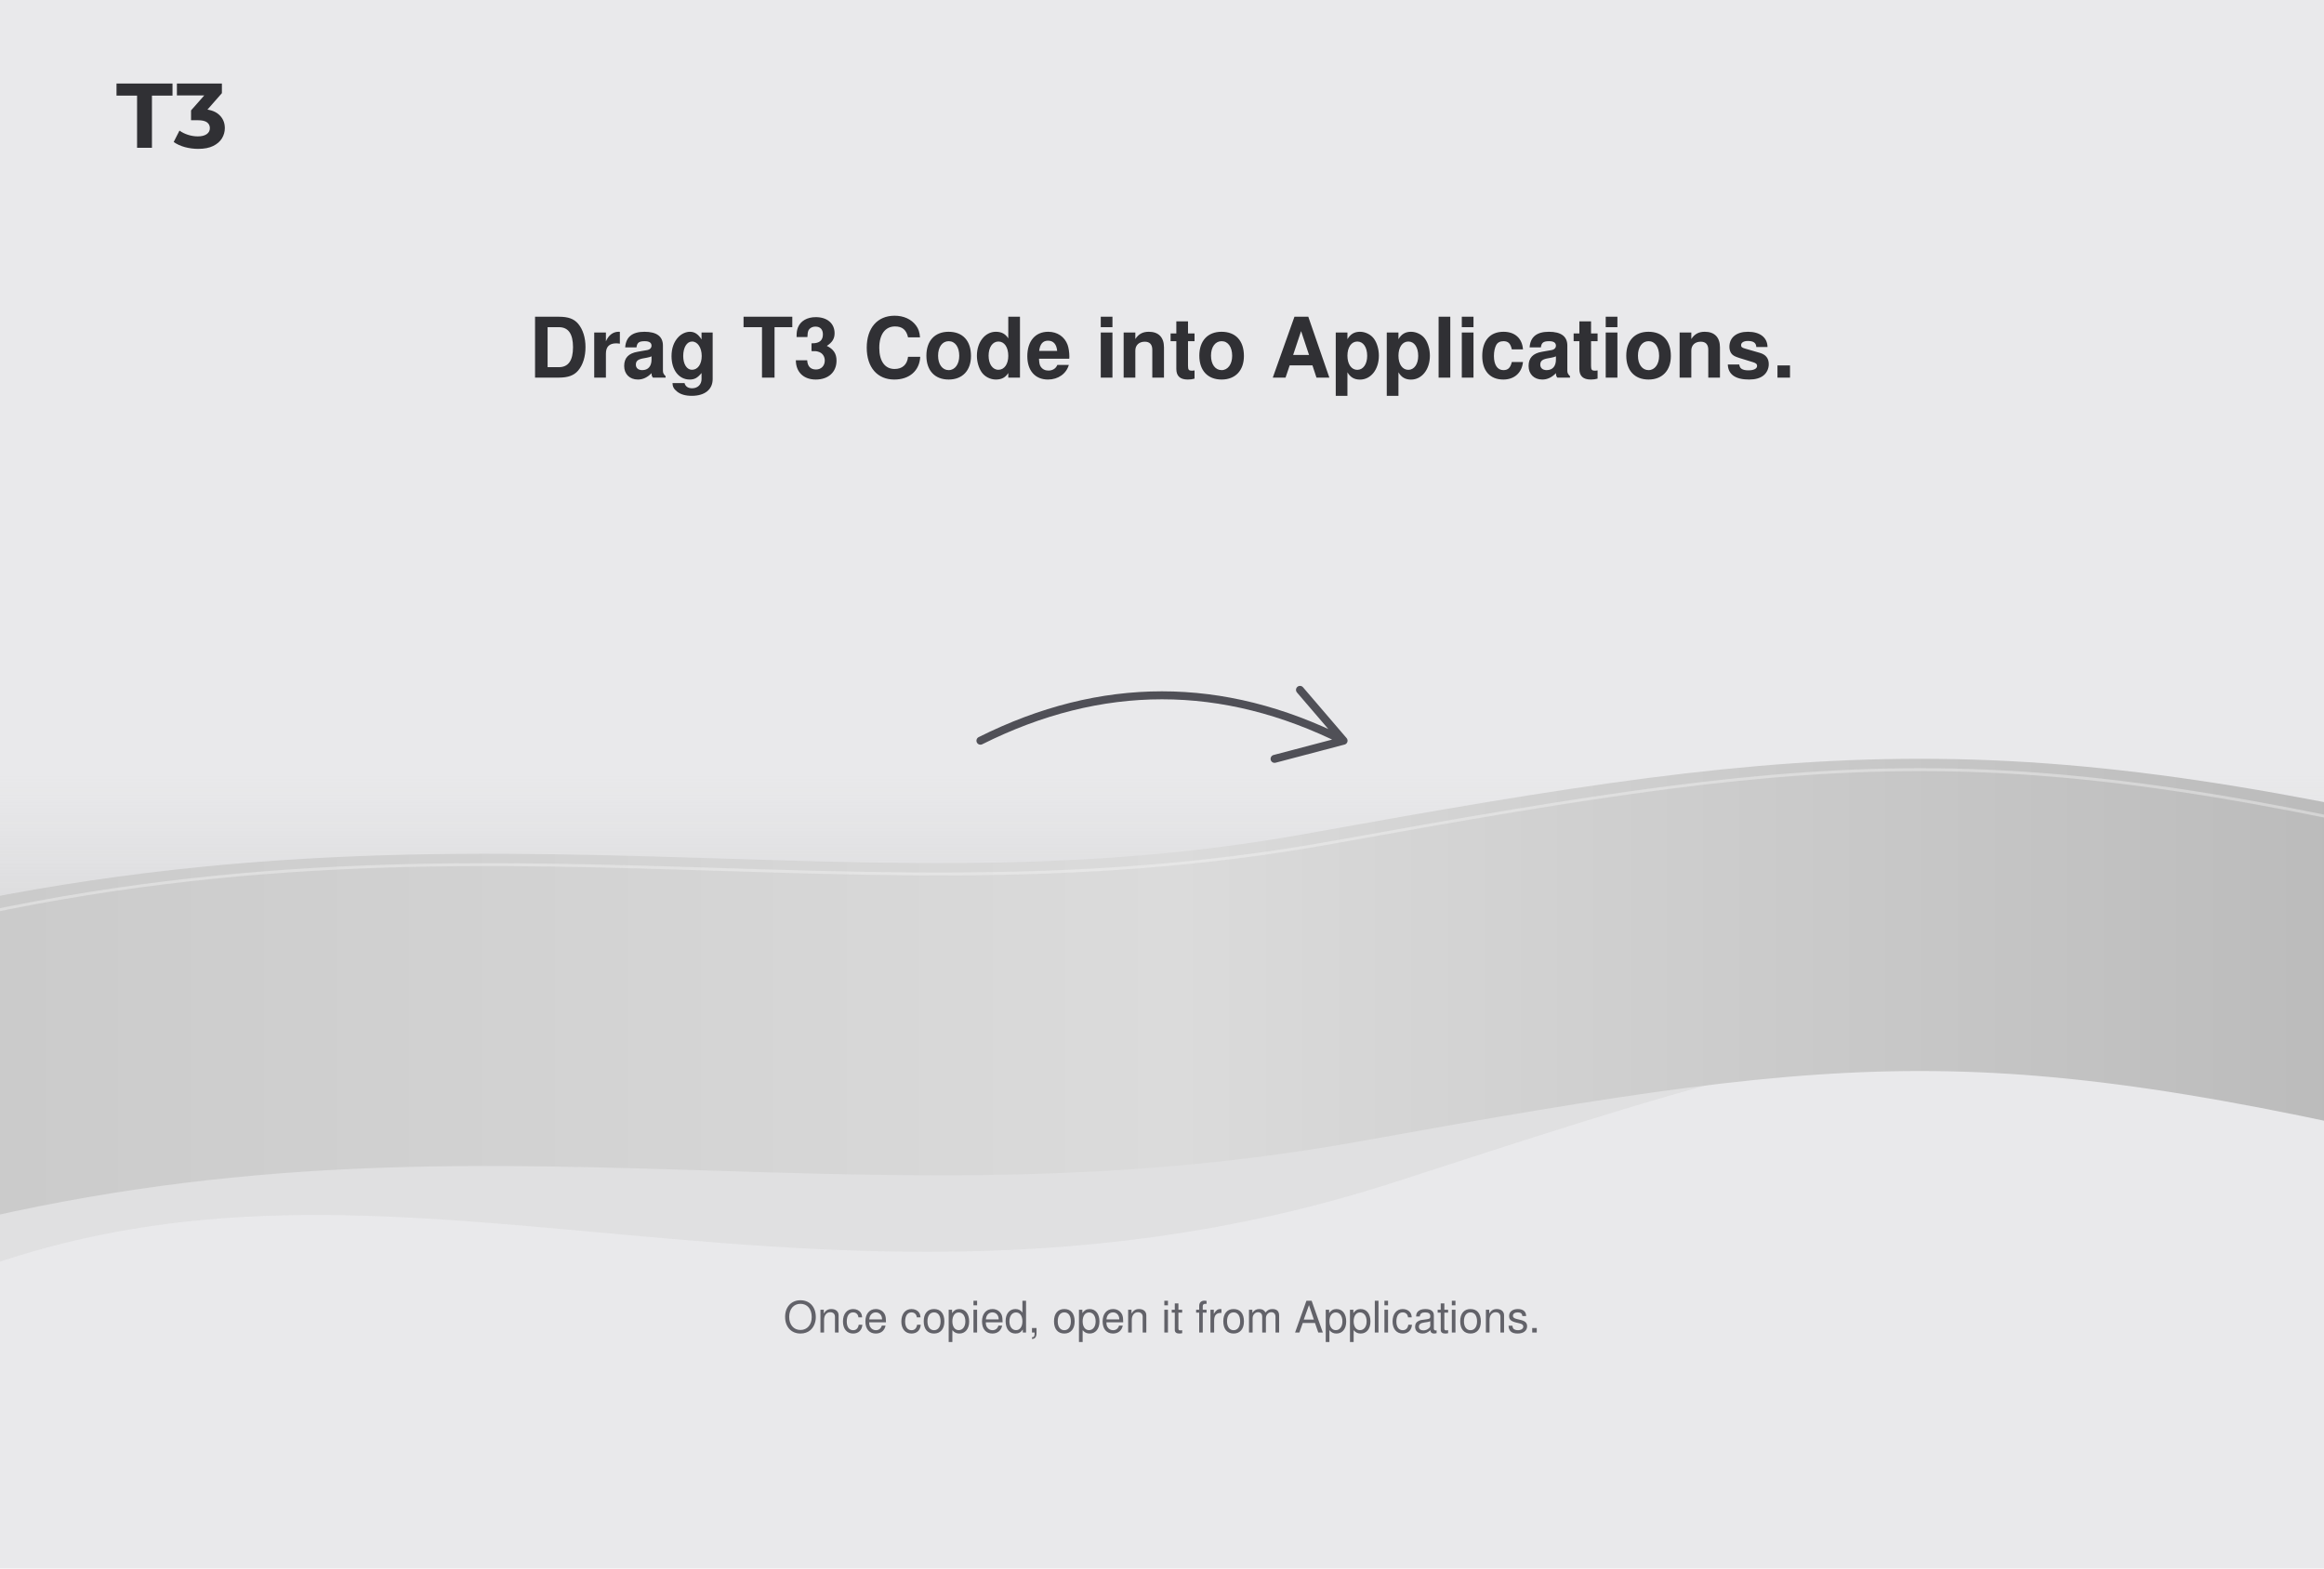
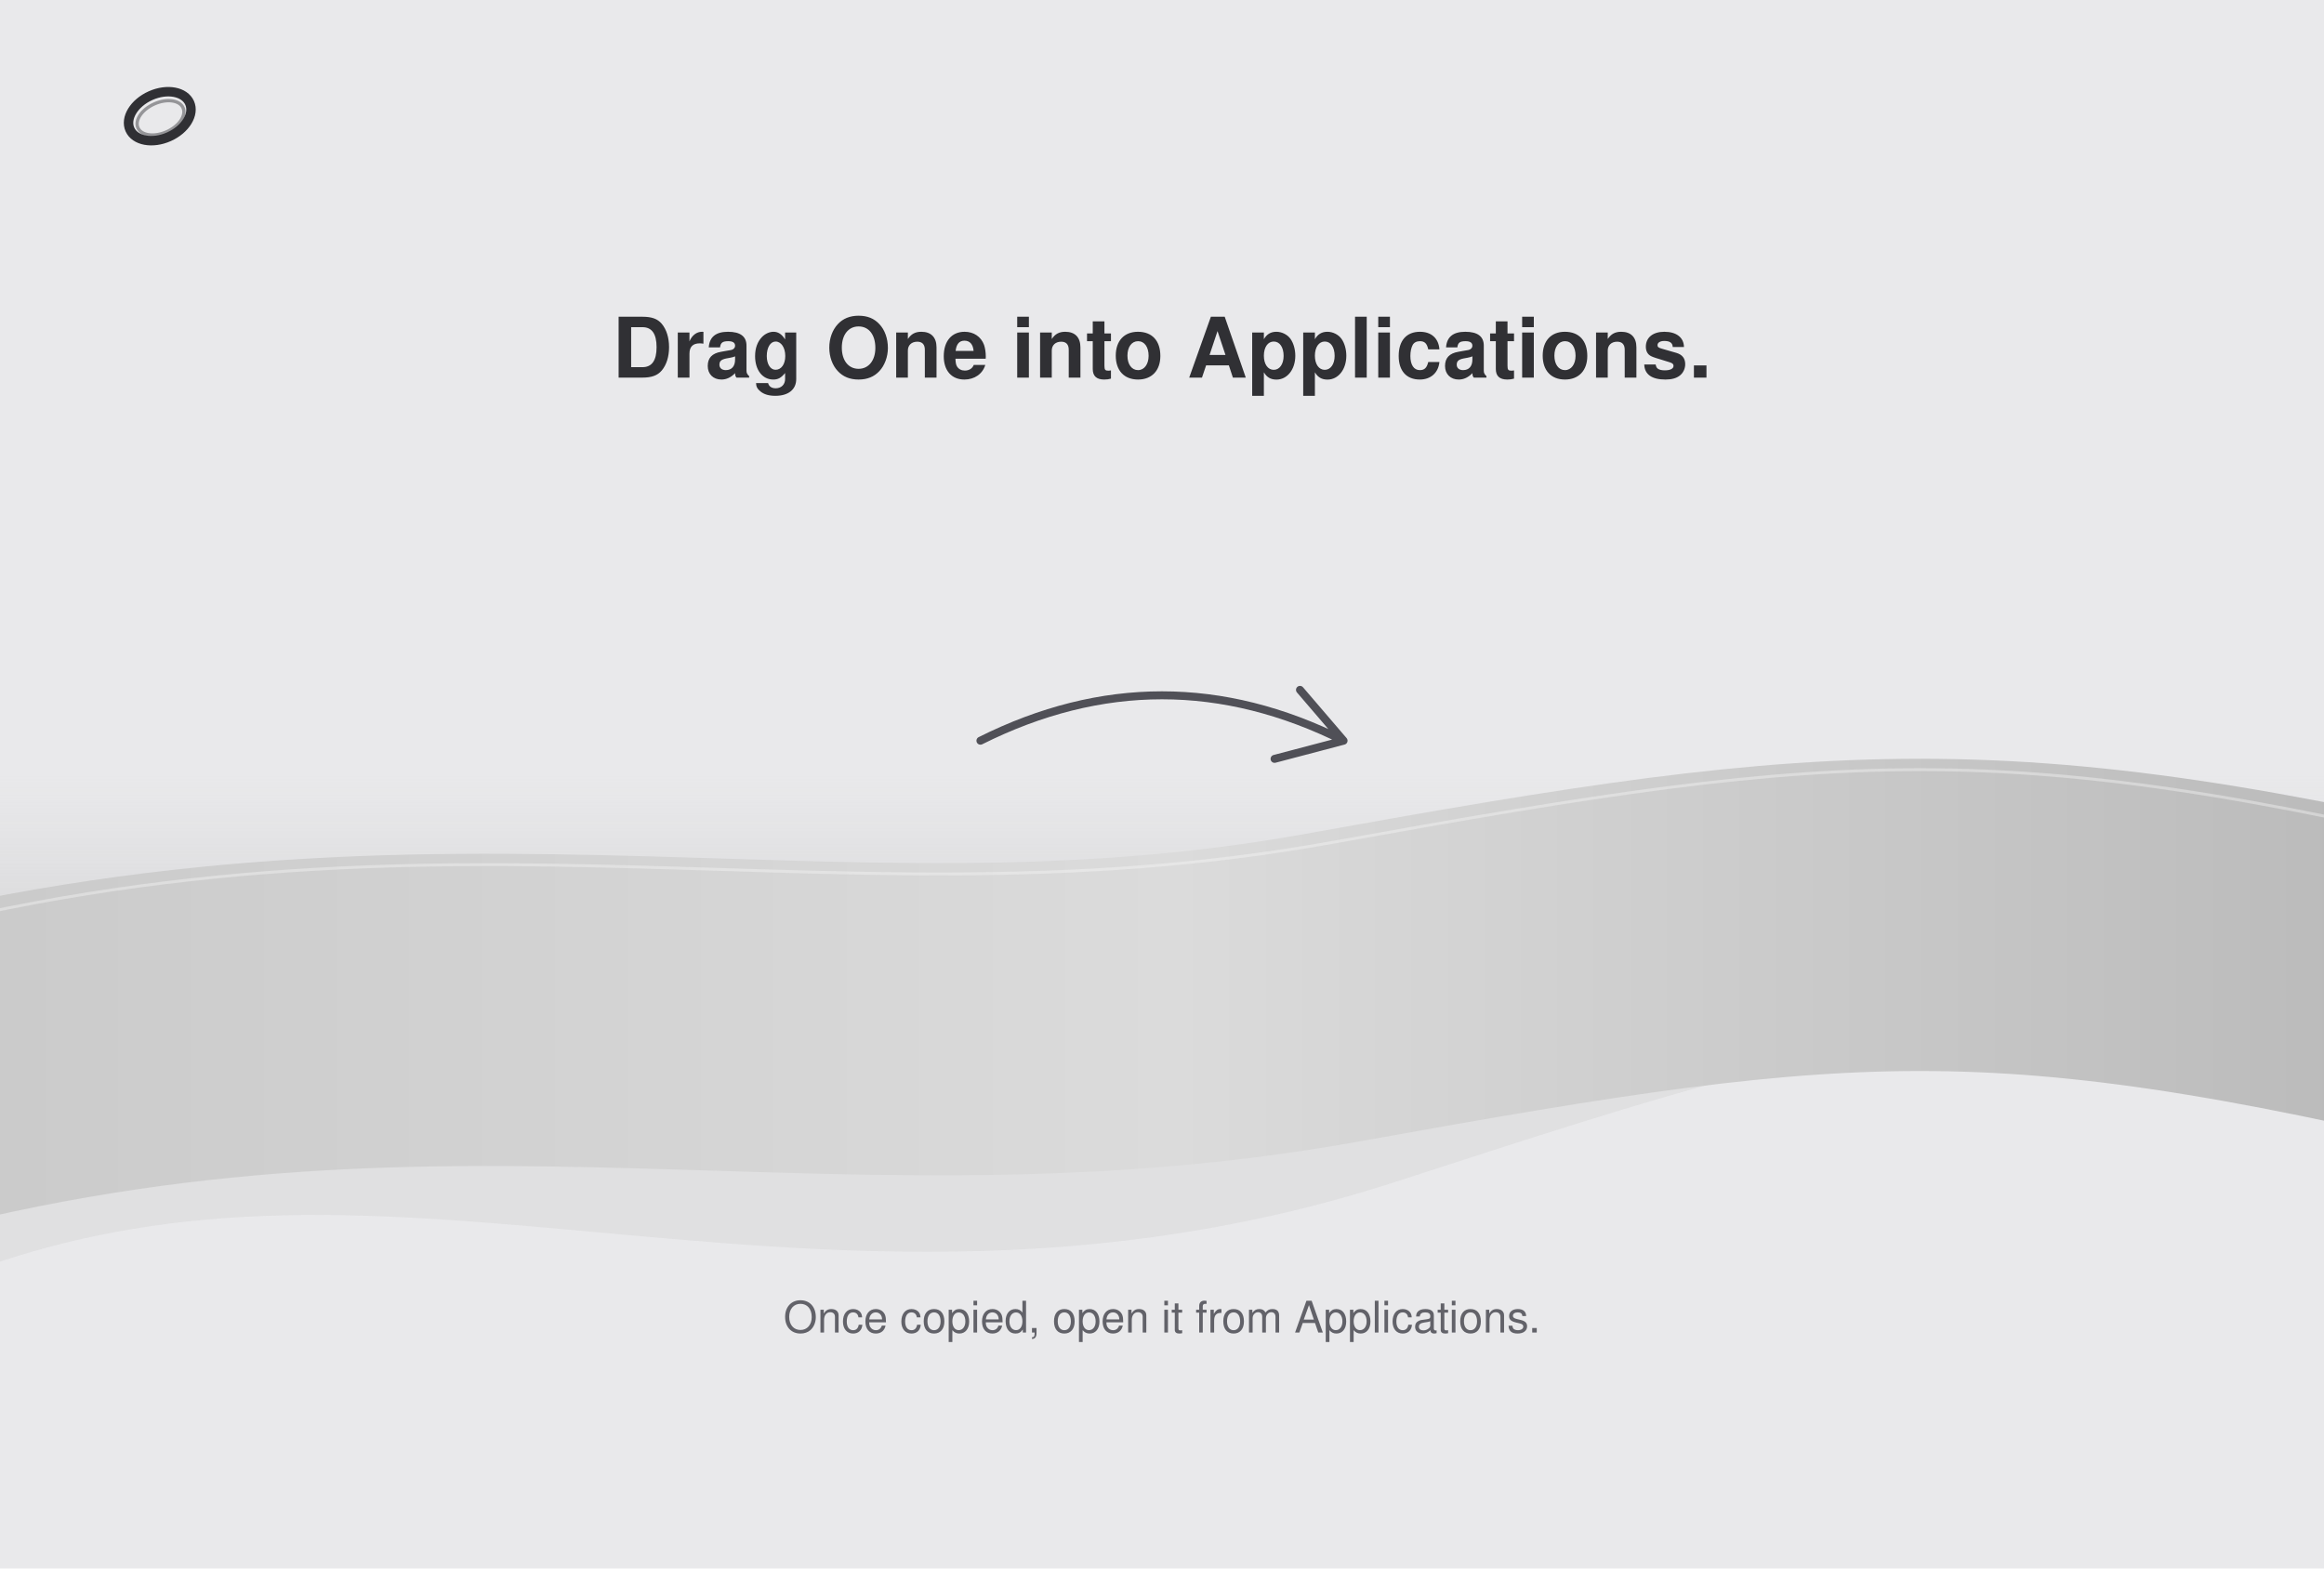
<svg xmlns="http://www.w3.org/2000/svg" width="1280" height="864" viewBox="0 0 640 432">
  <defs>
    <linearGradient id="veil" x1="0" y1="0" x2="0" y2="1">
      <stop stop-color="#B7B7B7" stop-opacity="0" />
      <stop offset=".55" stop-color="#A5A5A5" stop-opacity=".24" />
      <stop offset="1" stop-color="#D1D1D1" stop-opacity=".4" />
    </linearGradient>
    <linearGradient id="silk" x1="0" y1="0" x2="1" y2="0">
      <stop stop-color="#C8C8C8" />
      <stop offset=".5" stop-color="#DBDBDB" />
      <stop offset="1" stop-color="#B5B5B5" />
    </linearGradient>
  </defs>
  <rect width="640" height="432" fill="#E9E9EB" />
  <path d="M-60 293C95 220 214 304 362 256S559 191 707 257" stroke="url(#veil)" stroke-width="146" fill="none" opacity="1" stroke-linecap="round" stroke-linejoin="round" />
  <path d="M-60 306C113 252 223 298 367 272S553 242 707 280" stroke="url(#silk)" stroke-width="86" fill="none" opacity="1" stroke-linecap="round" stroke-linejoin="round" />
  <path d="M-60 266C113 212 223 258 367 232S553 202 707 240" stroke="#F5F5F5" stroke-width="0.8" fill="none" opacity="0.42" stroke-linecap="round" stroke-linejoin="round" />
-   <svg x="32" y="23" width="30" height="18" viewBox="15.531 37 94.394 56.96" fill="#303034">
-     <path d="M33.451 93V47.56H15.531V37H64.331V47.56H46.411V93H33.451ZM86.725 93.96C82.832 93.96 78.965 93.453 75.125 92.44C71.285 91.373 68.032 89.88 65.365 87.96L70.405 78.04C72.539 79.587 75.019 80.813 77.845 81.72C80.672 82.627 83.525 83.08 86.405 83.08C89.659 83.08 92.219 82.44 94.085 81.16C95.952 79.88 96.885 78.12 96.885 75.88C96.885 73.747 96.059 72.067 94.405 70.84C92.752 69.613 90.085 69 86.405 69H80.485V60.44L96.085 42.76L97.525 47.4H68.165V37H107.365V45.4L91.845 63.08L85.285 59.32H89.045C95.925 59.32 101.125 60.867 104.645 63.96C108.165 67.053 109.925 71.027 109.925 75.88C109.925 79.027 109.099 81.987 107.445 84.76C105.792 87.48 103.259 89.693 99.845 91.4C96.432 93.107 92.059 93.96 86.725 93.96Z" />
+   <svg x="32" y="20" width="24" height="24" viewBox="0 0 24 24" fill="none">
+     <g transform="rotate(-24 12 12)">
+       <ellipse cx="12" cy="12" rx="9" ry="6.2" stroke="#303034" stroke-width="2.6" />
+       <ellipse cx="12" cy="12.5" rx="6.8" ry="4.2" stroke="#303034" stroke-width="0.9" stroke-opacity="0.45" />
+     </g>
  </svg>
-   <text x="320" y="104" fill="#303034" font-family="Helvetica" font-size="23" font-weight="700" text-anchor="middle">Drag T3 Code into Applications.</text>
+   <text x="320" y="104" fill="#303034" font-family="Helvetica" font-size="23" font-weight="700" text-anchor="middle">Drag One into Applications.</text>
  <path d="M270 204Q320 179 370 204M358 190L370 204L351 209" stroke="#505057" stroke-width="2.2" fill="none" opacity="1" stroke-linecap="round" stroke-linejoin="round" />
  <text x="320" y="367" fill="#626269" font-family="Helvetica" font-size="12" font-weight="400" text-anchor="middle">Once copied, open it from Applications.</text>
</svg>
